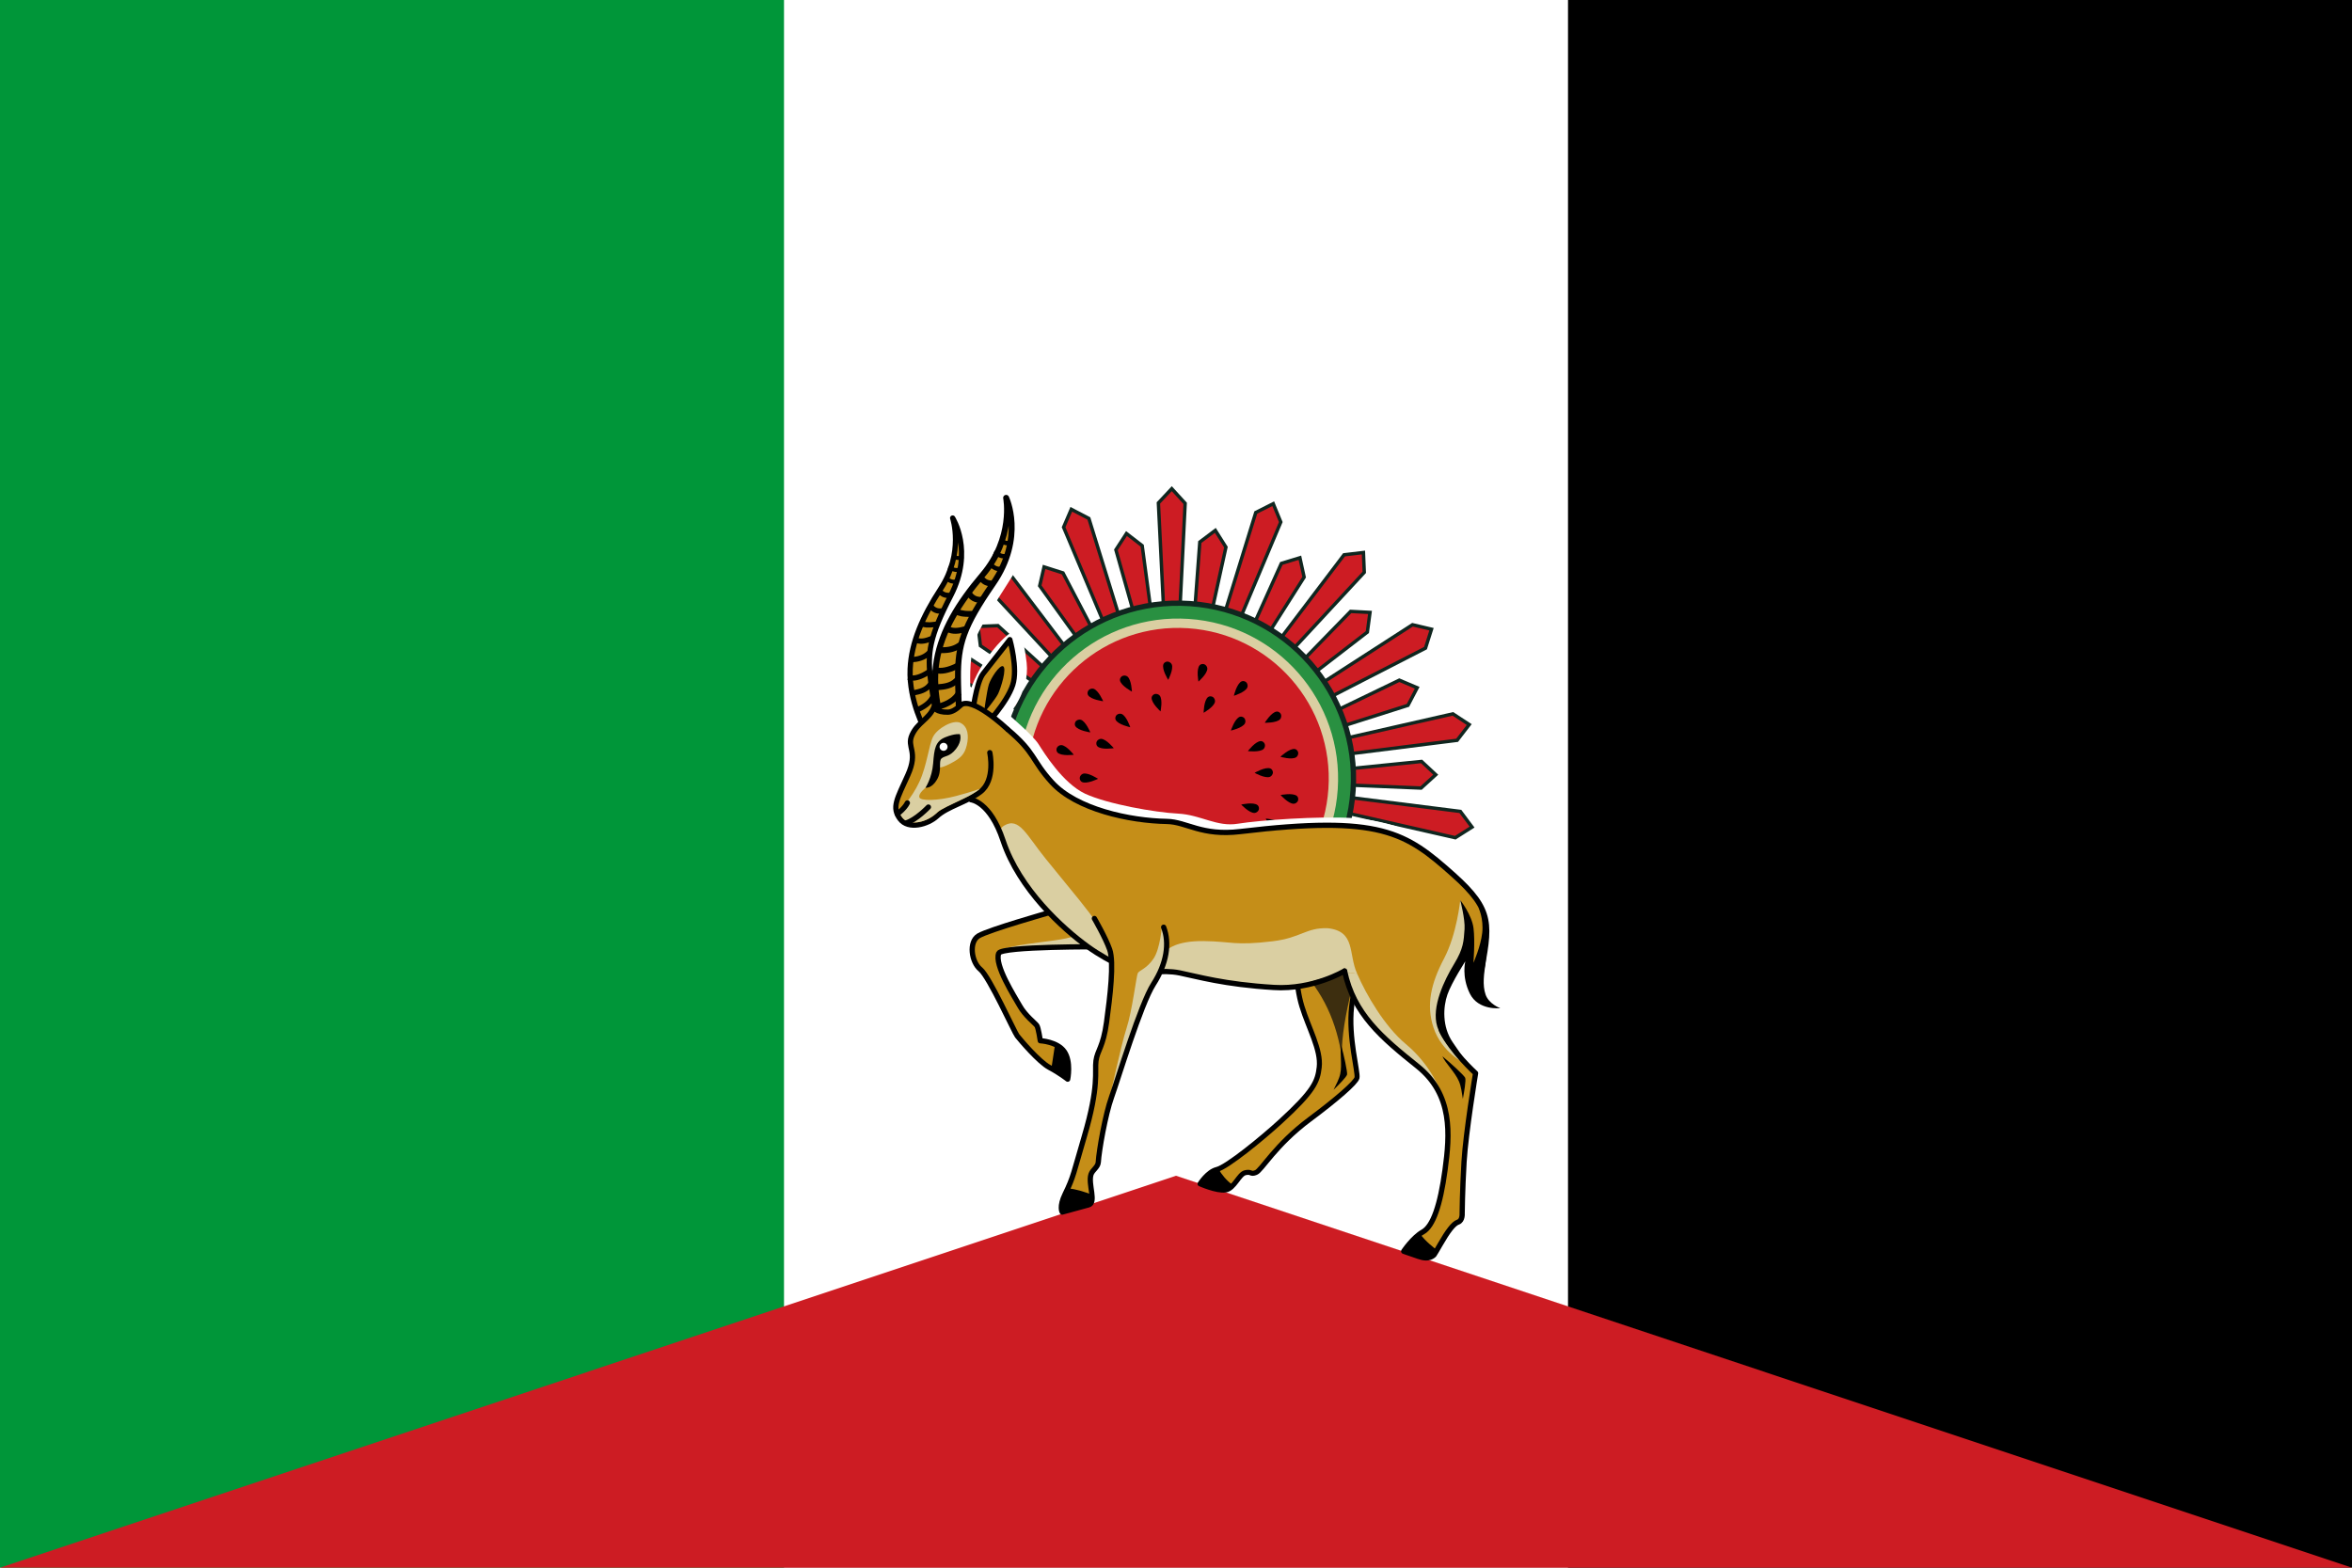
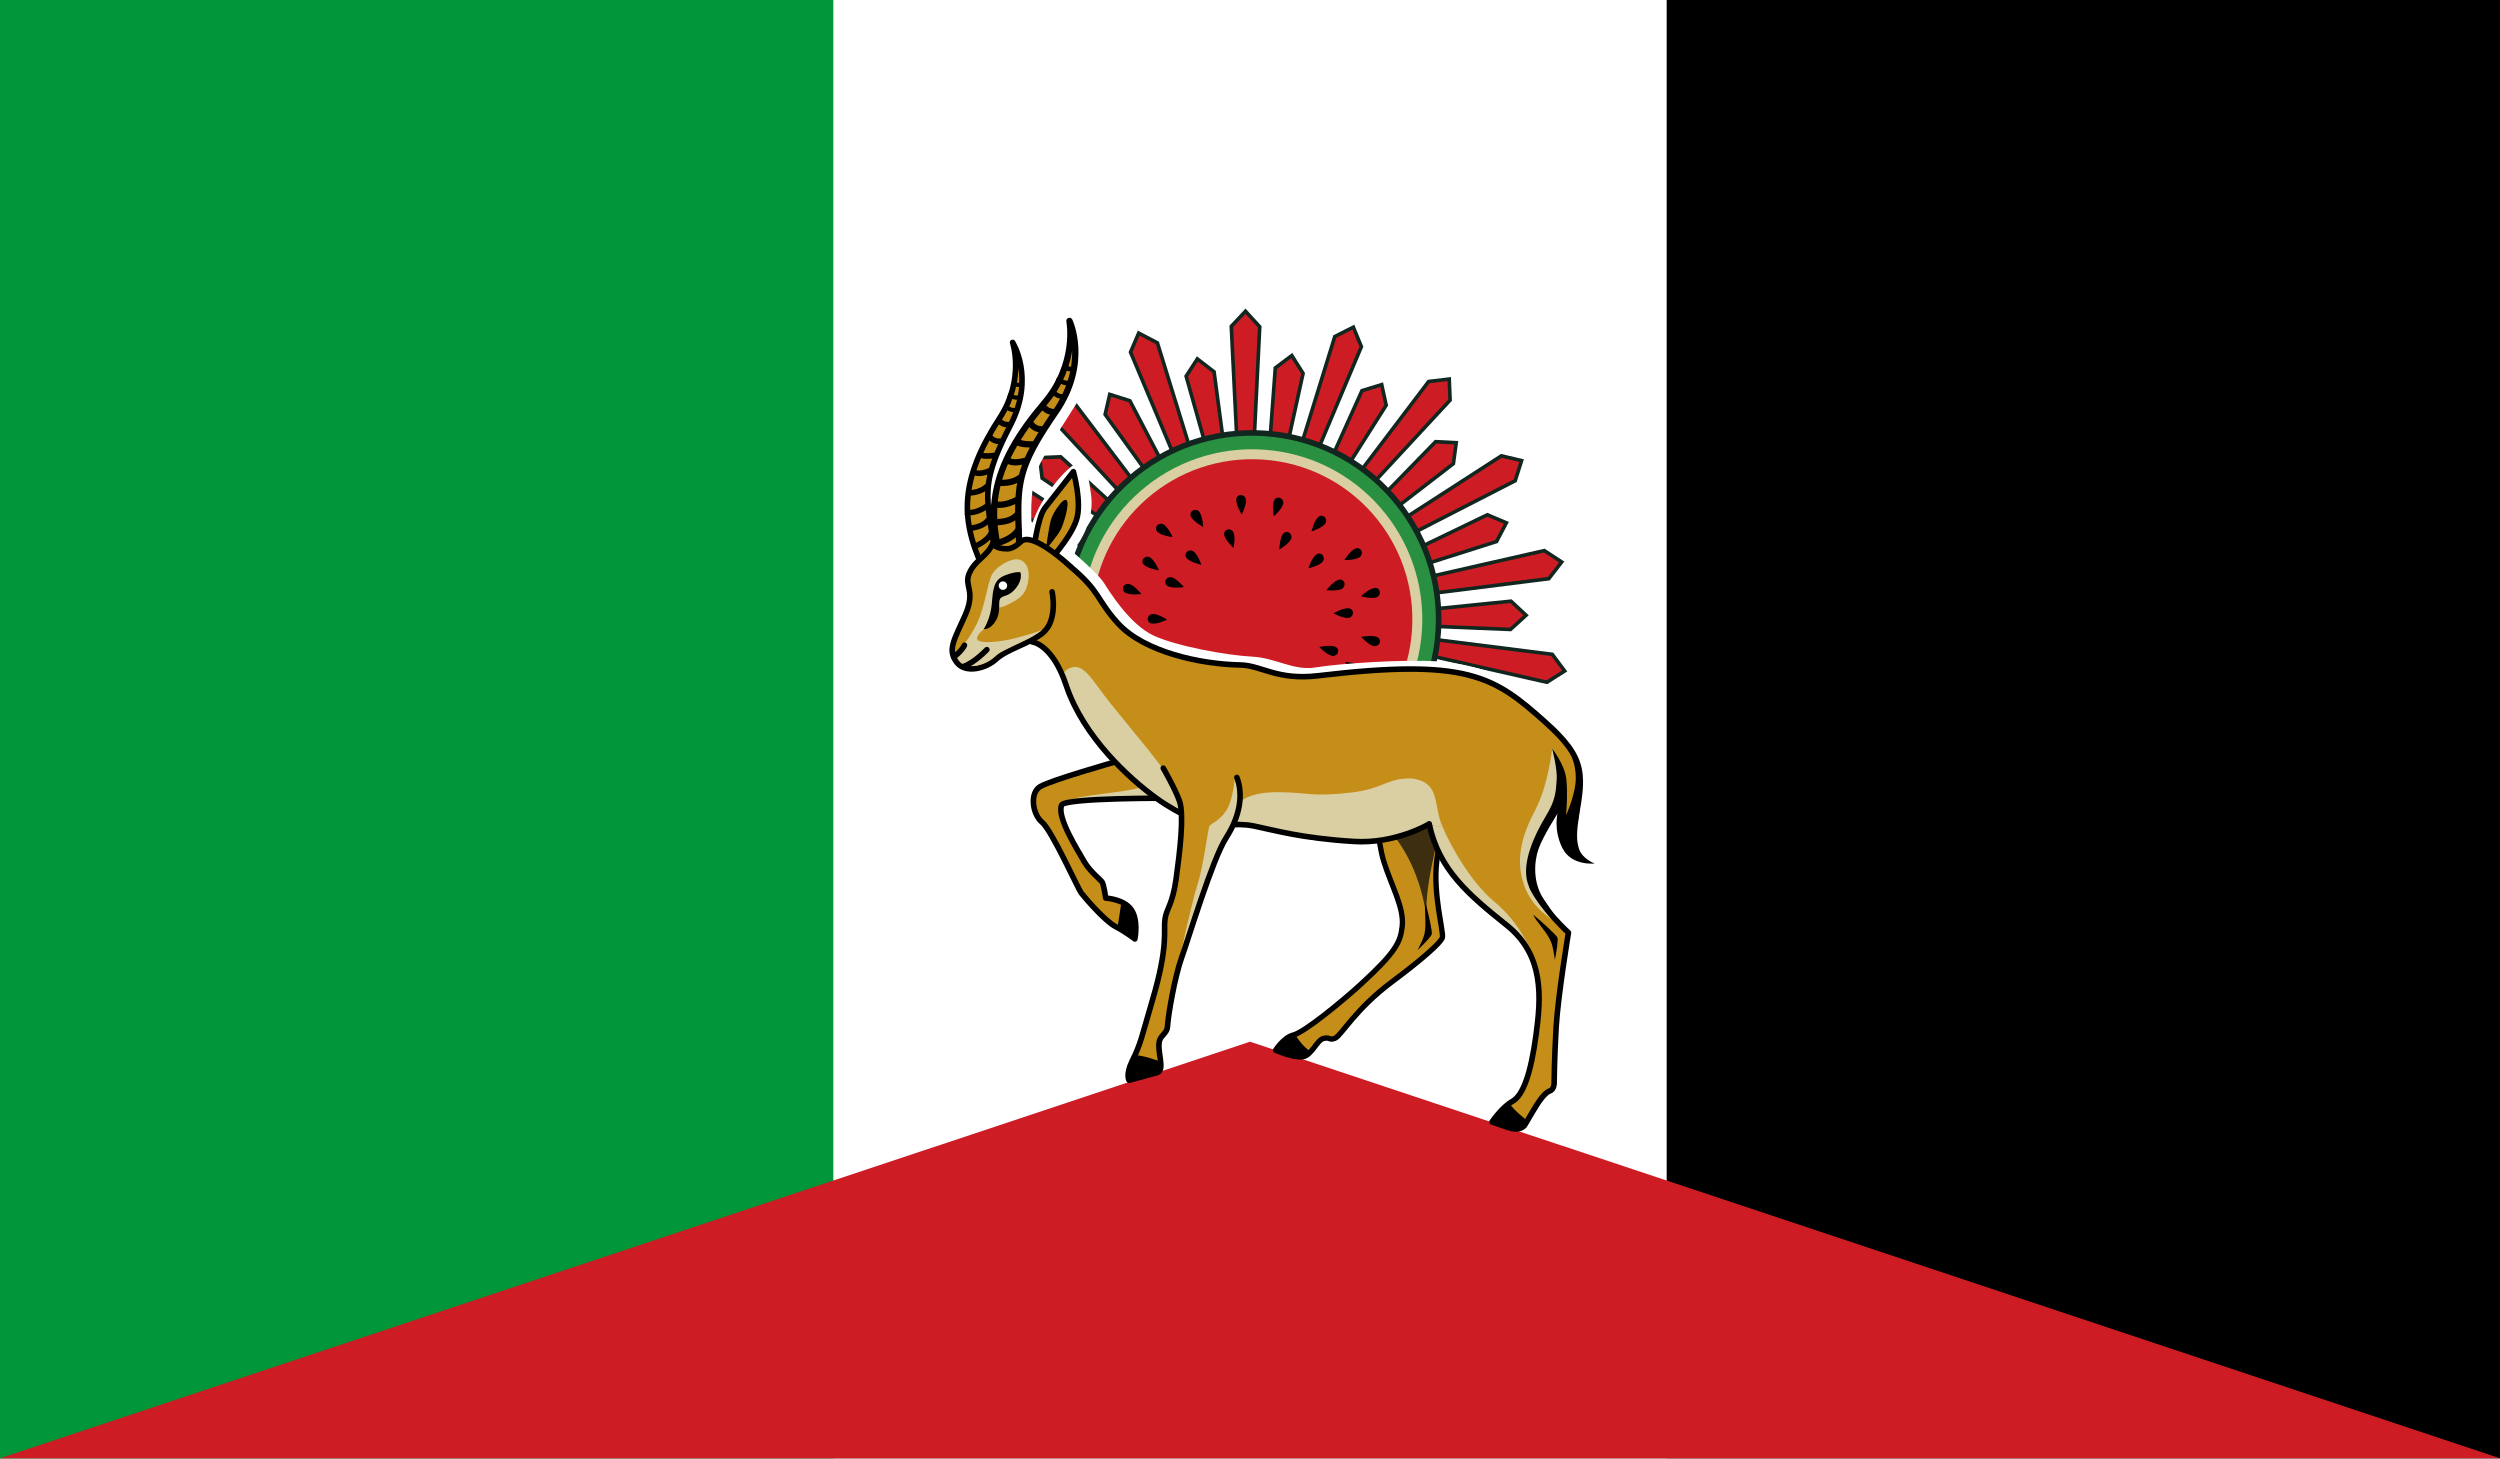
- <svg xmlns="http://www.w3.org/2000/svg" xmlns:xlink="http://www.w3.org/1999/xlink" width="1200" height="800" viewBox="0 0 6 4" version="1.1" id="svg3" xml:space="preserve">
+ <svg xmlns="http://www.w3.org/2000/svg" xmlns:xlink="http://www.w3.org/1999/xlink" width="1200" height="700" viewBox="0 0 6 3.5" version="1.1" id="svg3" xml:space="preserve">
  <defs id="defs3">
    <filter id="mask-powermask-path-effect150_inverse" style="color-interpolation-filters:sRGB" height="100" width="100" x="-50" y="-50">
      <feColorMatrix id="mask-powermask-path-effect150_primitive1" values="1" type="saturate" result="fbSourceGraphic" />
      <feColorMatrix id="mask-powermask-path-effect150_primitive2" values="-1 0 0 0 1 0 -1 0 0 1 0 0 -1 0 1 0 0 0 1 0 " in="fbSourceGraphic" />
    </filter>
    <mask maskUnits="userSpaceOnUse" id="mask150">
      <path style="display:inline;fill:#ffffff;fill-opacity:1;stroke:none;stroke-width:3.728;stroke-linecap:round;stroke-linejoin:round;stroke-dasharray:none;stroke-opacity:1;paint-order:fill markers stroke" d="m 1652.844,700.392 c -2.731,10.609 -18.776,60.442 -18.776,60.442 0,0 -13.582,-39.953 -42.55,-56.962 -39.299,-23.075 -67.264,-27.946 -166.589,-15.535 -29.667,3.707 -39.172,-6.631 -53.217,-6.59 -17.814,0.051 -33.446,-6.261 -31.469,-38.718 1.977,-32.458 -5.736,-47.269 -5.736,-47.269 0,0 14.653,-7.092 21.901,-17.875 7.248,-10.783 12.551,-30.406 10.607,-45.608 C 1365.07,517.072 1397,505 1397,505 l 181,13.5 40,60 c 0,0 41.488,96.079 34.844,121.892 z" id="path150" />
    </mask>
    <filter id="mask-powermask-path-effect150_inverse-3" style="color-interpolation-filters:sRGB" height="100" width="100" x="-50" y="-50">
      <feColorMatrix id="mask-powermask-path-effect150_primitive1-6" values="1" type="saturate" result="fbSourceGraphic" />
      <feColorMatrix id="mask-powermask-path-effect150_primitive2-7" values="-1 0 0 0 1 0 -1 0 0 1 0 0 -1 0 1 0 0 0 1 0 " in="fbSourceGraphic" />
    </filter>
    <mask maskUnits="userSpaceOnUse" id="mask48">
      <path style="display:inline;fill:#ffffff;fill-opacity:1;stroke:none;stroke-width:3.728;stroke-linecap:round;stroke-linejoin:round;stroke-dasharray:none;stroke-opacity:1;paint-order:fill markers stroke" d="m 1712.844,700.392 c -2.731,10.609 -18.776,60.442 -18.776,60.442 0,0 -13.582,-39.953 -42.55,-56.962 -39.299,-23.075 -67.264,-27.946 -166.589,-15.535 -29.667,3.707 -38.819,-3.802 -53.217,-6.59 -17.489,-3.386 -40.129,-4.919 -70.469,6.782 -32.523,12.542 -41.42,15.043 -62.736,20.481 -20.657,5.27 -47.194,3.361 -62.875,11.706 -15.935,8.48 -12.173,-162.737 -14.118,-177.94 C 1219.57,527.572 1251.5,515.5 1251.5,515.5 l 386.5,3 40,60 c 0,0 41.488,96.079 34.844,121.892 z" id="path48" />
    </mask>
    <filter id="mask-powermask-path-effect150_inverse-7" style="color-interpolation-filters:sRGB" height="100" width="100" x="-50" y="-50">
      <feColorMatrix id="mask-powermask-path-effect150_primitive1-5" values="1" type="saturate" result="fbSourceGraphic" />
      <feColorMatrix id="mask-powermask-path-effect150_primitive2-3" values="-1 0 0 0 1 0 -1 0 0 1 0 0 -1 0 1 0 0 0 1 0 " in="fbSourceGraphic" />
    </filter>
    <mask maskUnits="userSpaceOnUse" id="mask150-5">
      <path style="display:inline;fill:#ffffff;fill-opacity:1;stroke:none;stroke-width:3.728;stroke-linecap:round;stroke-linejoin:round;stroke-dasharray:none;stroke-opacity:1;paint-order:fill markers stroke" d="m 1652.844,700.392 c -2.731,10.609 -18.776,60.442 -18.776,60.442 0,0 -13.582,-39.953 -42.55,-56.962 -39.299,-23.075 -67.264,-27.946 -166.589,-15.535 -29.667,3.707 -39.172,-6.631 -53.217,-6.59 -17.814,0.051 -33.446,-6.261 -31.469,-38.718 1.977,-32.458 -5.736,-47.269 -5.736,-47.269 0,0 14.653,-7.092 21.901,-17.875 7.248,-10.783 12.551,-30.406 10.607,-45.608 C 1365.07,517.072 1397,505 1397,505 l 181,13.5 40,60 c 0,0 41.488,96.079 34.844,121.892 z" id="path150-6" />
    </mask>
    <filter id="mask-powermask-path-effect150_inverse-3-2" style="color-interpolation-filters:sRGB" height="100" width="100" x="-50" y="-50">
      <feColorMatrix id="mask-powermask-path-effect150_primitive1-6-9" values="1" type="saturate" result="fbSourceGraphic" />
      <feColorMatrix id="mask-powermask-path-effect150_primitive2-7-1" values="-1 0 0 0 1 0 -1 0 0 1 0 0 -1 0 1 0 0 0 1 0 " in="fbSourceGraphic" />
    </filter>
    <filter id="mask-powermask-path-effect150_inverse-70" style="color-interpolation-filters:sRGB" height="100" width="100" x="-50" y="-50">
      <feColorMatrix id="mask-powermask-path-effect150_primitive1-9" values="1" type="saturate" result="fbSourceGraphic" />
      <feColorMatrix id="mask-powermask-path-effect150_primitive2-36" values="-1 0 0 0 1 0 -1 0 0 1 0 0 -1 0 1 0 0 0 1 0 " in="fbSourceGraphic" />
    </filter>
    <mask maskUnits="userSpaceOnUse" id="mask150-0">
      <path style="display:inline;fill:#ffffff;fill-opacity:1;stroke:none;stroke-width:3.728;stroke-linecap:round;stroke-linejoin:round;stroke-dasharray:none;stroke-opacity:1;paint-order:fill markers stroke" d="m 1652.844,700.392 c -2.731,10.609 -18.776,60.442 -18.776,60.442 0,0 -13.582,-39.953 -42.55,-56.962 -39.299,-23.075 -67.264,-27.946 -166.589,-15.535 -29.667,3.707 -39.172,-6.631 -53.217,-6.59 -17.814,0.051 -33.446,-6.261 -31.469,-38.718 1.977,-32.458 -5.736,-47.269 -5.736,-47.269 0,0 14.653,-7.092 21.901,-17.875 7.248,-10.783 12.551,-30.406 10.607,-45.608 C 1365.07,517.072 1397,505 1397,505 l 181,13.5 40,60 c 0,0 41.488,96.079 34.844,121.892 z" id="path150-62" />
    </mask>
    <filter id="mask-powermask-path-effect150_inverse-71" style="color-interpolation-filters:sRGB" height="100" width="100" x="-50" y="-50">
      <feColorMatrix id="mask-powermask-path-effect150_primitive1-7" values="1" type="saturate" result="fbSourceGraphic" />
      <feColorMatrix id="mask-powermask-path-effect150_primitive2-2" values="-1 0 0 0 1 0 -1 0 0 1 0 0 -1 0 1 0 0 0 1 0 " in="fbSourceGraphic" />
    </filter>
    <mask maskUnits="userSpaceOnUse" id="mask150-7">
      <path style="display:inline;fill:#ffffff;fill-opacity:1;stroke:none;stroke-width:3.728;stroke-linecap:round;stroke-linejoin:round;stroke-dasharray:none;stroke-opacity:1;paint-order:fill markers stroke" d="m 1652.844,700.392 c -2.731,10.609 -18.776,60.442 -18.776,60.442 0,0 -13.582,-39.953 -42.55,-56.962 -39.299,-23.075 -67.264,-27.946 -166.589,-15.535 -29.667,3.707 -39.172,-6.631 -53.217,-6.59 -17.814,0.051 -33.446,-6.261 -31.469,-38.718 1.977,-32.458 -5.736,-47.269 -5.736,-47.269 0,0 14.653,-7.092 21.901,-17.875 7.248,-10.783 12.551,-30.406 10.607,-45.608 C 1365.07,517.072 1397,505 1397,505 l 181,13.5 40,60 c 0,0 41.488,96.079 34.844,121.892 z" id="path150-2" />
    </mask>
    <mask maskUnits="userSpaceOnUse" id="mask518">
      <path style="fill:#ffffff;fill-opacity:1;stroke:none;stroke-width:0.02;stroke-linecap:round;stroke-dasharray:none;stroke-opacity:1" d="m 2.47,0.158 c 0.033,0.103 0.005,0.203 -0.019,0.245 C 2.426,0.445 2.341,0.569 2.317,0.631 2.293,0.694 2.301,0.803 2.301,0.803 2.327,0.709 2.432,0.592 2.459,0.601 c 0.02,0.007 0.029,0.096 0.031,0.109 0.011,0.096 -0.06,0.175 -0.06,0.175 0,0 0.082,0.07 0.1,0.099 0.018,0.028 0.081,0.131 0.157,0.167 0.076,0.035 0.235,0.063 0.313,0.067 0.077,0.004 0.131,0.046 0.202,0.034 C 3.276,1.24 3.473,1.226 3.588,1.233 3.702,1.24 3.865,1.288 3.968,1.404 4.056,1.392 4.191,1.22 4.191,1.22 L 4.164,-0.063 H 2.481 Z" id="path519" />
    </mask>
  </defs>
-   <rect width="6" height="4" id="rect3" x="0" y="0" style="stroke-width:2" />
-   <rect fill="#ffffff" width="4" height="4" id="rect2" x="0" y="0" style="stroke-width:1.155" />
-   <rect fill="#009639" width="2" height="4" id="rect1" x="0" y="0" style="stroke-width:0.667" />
-   <path fill="#ed2e38" d="M 0,4 3,3 6,4 Z" id="path3" style="fill:#cd1c23;fill-opacity:1;stroke-width:1.061" />
-   <g id="g518" transform="matrix(0.7571872,0,0,0.7571872,0.7336326,1.153689)" mask="url(#mask518)">
+   <rect width="6" height="3.5" id="rect3" x="0" y="0" style="stroke-width:1.871" />
+   <rect fill="#ffffff" width="4" height="3.5" id="rect2" x="0" y="0" style="stroke-width:1.08" />
+   <rect fill="#009639" width="2" height="3.5" id="rect1" x="0" y="0" style="stroke-width:0.624" />
+   <path fill="#ed2e38" d="m 0,3.5 3,-1 3,1 z" id="path3" style="fill:#cd1c23;fill-opacity:1;stroke-width:1.061" />
+   <g id="g518" transform="matrix(0.7571872,0,0,0.7571872,0.7336326,0.6536888)" mask="url(#mask518)">
    <g id="g517" transform="matrix(0.7156832,0,0,0.7156832,0.854755,0.3177819)">
      <path style="fill:#cd1c23;fill-opacity:1;stroke:#10261f;stroke-width:0.016;stroke-linecap:round;stroke-dasharray:none;stroke-opacity:1" d="m 2.936,0.425 -0.031,-0.63 0.063,-0.067 0.063,0.069 -0.031,0.628 z m 0.131,-8.0424e-4 0.033,-0.445 0.073,-0.055 0.05,0.079 -0.095,0.433 z" id="path42" />
      <use x="0" y="0" xlink:href="#path42" transform="rotate(20,3.006347,1.117704)" id="use501" />
      <use x="0" y="0" xlink:href="#path42" transform="rotate(40,3.006347,1.117704)" id="use502" />
      <use x="0" y="0" xlink:href="#path42" transform="rotate(60,3.006347,1.117704)" id="use503" />
      <use x="0" y="0" xlink:href="#path42" transform="rotate(80,3.006347,1.117704)" id="use504" />
      <use x="0" y="0" xlink:href="#path42" transform="rotate(100,3.006347,1.117704)" id="use505" />
      <use x="0" y="0" xlink:href="#path42" transform="rotate(120,3.006347,1.117704)" id="use506" />
      <use x="0" y="0" xlink:href="#path42" transform="rotate(140,3.006347,1.117704)" id="use507" />
      <use x="0" y="0" xlink:href="#path42" transform="rotate(160,3.006347,1.117704)" id="use508" />
      <use x="0" y="0" xlink:href="#path42" transform="rotate(180,3.006347,1.117704)" id="use509" />
      <use x="0" y="0" xlink:href="#path42" transform="rotate(-160,3.006347,1.117704)" id="use510" />
      <use x="0" y="0" xlink:href="#path42" transform="rotate(-140,3.006347,1.117704)" id="use511" />
      <use x="0" y="0" xlink:href="#path42" transform="rotate(-120,3.006347,1.117704)" id="use512" />
      <use x="0" y="0" xlink:href="#path42" transform="rotate(-100,3.006347,1.117704)" id="use513" />
      <use x="0" y="0" xlink:href="#path42" transform="rotate(-80,3.006347,1.117704)" id="use514" />
      <use x="0" y="0" xlink:href="#path42" transform="rotate(-60,3.006347,1.117704)" id="use515" />
      <use x="0" y="0" xlink:href="#path42" transform="rotate(-40,3.006347,1.117704)" id="use516" />
      <use x="0" y="0" xlink:href="#path42" transform="rotate(-20,3.006347,1.117704)" id="use517" />
    </g>
    <g id="g138" style="display:inline" mask="none" transform="matrix(0.0031737,2.1363356e-4,-2.1363356e-4,0.0031737,-1.421614,-1.476748)">
      <circle style="display:inline;opacity:1;fill:#10261f;fill-opacity:1;stroke:none;stroke-width:5.13;stroke-linecap:round;stroke-linejoin:round;stroke-dasharray:none;stroke-opacity:1;paint-order:fill markers stroke" id="circle120" r="188.627" cy="714.885" cx="1441.326" />
      <circle style="display:inline;opacity:1;fill:#299041;fill-opacity:1;stroke:none;stroke-width:4.978;stroke-linecap:round;stroke-linejoin:round;stroke-dasharray:none;stroke-opacity:1;paint-order:fill markers stroke" id="circle119" r="183.035" cy="714.885" cx="1441.326" />
      <circle style="display:inline;opacity:1;fill:#dacfa2;fill-opacity:1;stroke:none;stroke-width:4.611;stroke-linecap:round;stroke-linejoin:round;stroke-dasharray:none;stroke-opacity:1;paint-order:fill markers stroke" id="circle121" r="169.535" cy="714.885" cx="1441.326" />
      <circle style="display:inline;opacity:1;fill:#cd1c23;fill-opacity:1;stroke:none;stroke-width:4.342;stroke-linecap:round;stroke-linejoin:round;stroke-dasharray:none;stroke-opacity:1;paint-order:fill markers stroke" id="path119" r="159.635" cy="714.885" cx="1441.326" />
      <g id="g34" transform="translate(1.007804,5.982899)">
        <path style="opacity:1;fill:#000000;fill-opacity:1;stroke:none;stroke-width:4;stroke-linecap:round;stroke-linejoin:round;stroke-dasharray:none;stroke-opacity:1;paint-order:fill markers stroke" d="m 1385.399,620.221 c 0,0 -12.113,-5.394 -13.458,-11.038 -0.393,-1.649 0.631,-3.733 2.055,-4.651 1.554,-1.001 4.032,-1.006 5.546,0.055 4.558,3.193 5.856,15.634 5.856,15.634 z" id="path121" />
        <use x="0" y="0" xlink:href="#path121" id="use122" transform="rotate(-16.23203,1518.249,636.3862)" />
        <use x="0" y="0" xlink:href="#path121" id="use130" transform="rotate(29.88445,1432.197,683.0057)" />
        <use x="0" y="0" xlink:href="#path121" id="use131" transform="rotate(13.88501,1323.582,759.6956)" />
        <use x="0" y="0" xlink:href="#path121" id="use132" transform="rotate(51.02792,1436.211,685.4913)" />
        <use x="0" y="0" xlink:href="#path121" id="use133" transform="rotate(75.20522,1441.238,688.932)" />
        <use x="0" y="0" xlink:href="#path121" id="use134" transform="rotate(62.64659,1409.813,692.385)" />
        <use x="0" y="0" xlink:href="#path121" id="use135" transform="rotate(93.72263,1445.68,698.7805)" />
        <use x="0" y="0" xlink:href="#path121" id="use136" transform="rotate(79.75717,1418.631,701.5407)" />
        <use x="0" y="0" xlink:href="#path121" id="use137" transform="rotate(108.5755,1445.197,707.4502)" />
        <use x="0" y="0" xlink:href="#path121" id="use138" transform="rotate(99.22754,1425.547,701.4688)" />
        <use x="0" y="0" xlink:href="#path121" id="use42" transform="rotate(-20.99029,1403.574,706.4419)" />
        <use x="0" y="0" xlink:href="#path121" id="use43" transform="rotate(-20.15305,1494.549,758.707)" />
        <use x="0" y="0" xlink:href="#path121" id="use44" transform="rotate(-35.484,1467.743,744.6675)" />
        <use x="0" y="0" xlink:href="#path121" id="use45" transform="rotate(-36.89379,1469.421,673.5023)" />
        <use x="0" y="0" xlink:href="#path121" id="use35" transform="rotate(-54.2495,1462.954,696.4337)" />
      </g>
      <use x="0" y="0" xlink:href="#g34" id="use34" transform="rotate(175.7397,1439.643,715.163)" />
    </g>
  </g>
-   <g id="g49" style="display:inline" transform="matrix(0.00332636,4.0811697e-4,-4.0811697e-4,0.00332636,-1.279984,-0.7923055)">
+   <g id="g49" style="display:inline" transform="matrix(0.00332636,4.0811697e-4,-4.0811697e-4,0.00332636,-1.279984,-1.292306)">
    <g id="g41" transform="translate(-15.14336,-7.064882)">
      <path style="opacity:1;fill:#c58e18;fill-opacity:1;stroke:none;stroke-width:4;stroke-linecap:round;stroke-linejoin:round;stroke-dasharray:none;stroke-opacity:1;paint-order:fill markers stroke" d="m 1300,787.75 c 0,0 -43.5,18.375 -50.75,23.875 -7.25,5.5 -3.125,20.5 4.375,25.25 7.5,4.75 31.463,44.314 33.963,46.814 2.5,2.5 18.778,17.646 27.278,20.896 8.5,3.25 14.884,7.164 14.884,7.164 0,0 1.125,-13.5 -5.125,-20.5 -6.25,-7 -19.125,-6 -19.125,-6 0,0 -2.625,-9.625 -4,-11.125 -1.664,-1.815 -9.625,-6.375 -14.625,-13.125 -5,-6.75 -23.375,-28.875 -20.875,-38 1.555,-5.675 77.75,-14.5 77.75,-14.5" id="path39" />
      <path style="opacity:1;fill:#000000;fill-opacity:1;stroke:none;stroke-width:4;stroke-linecap:round;stroke-linejoin:round;stroke-dasharray:none;stroke-opacity:1;paint-order:fill markers stroke" d="m 1316.986,886.977 -0.53,17.854 14.054,6.983 -3.359,-17.324 z" id="path41" />
      <path style="fill:#dacfa2;fill-opacity:1;stroke:none;stroke-width:4;stroke-linecap:round;stroke-linejoin:round;stroke-dasharray:none;stroke-opacity:1;paint-order:fill markers stroke" d="m 1267.75,819.997 c 19.2,-9.653 65.161,-13.973 56.49,-23.372 l 16.637,11.214 z" id="path42-1" />
      <path style="opacity:1;fill:none;fill-opacity:1;stroke:#000000;stroke-width:4;stroke-linecap:round;stroke-linejoin:round;stroke-dasharray:none;stroke-opacity:1;paint-order:fill markers stroke" d="m 1300,787.75 c 0,0 -43.5,18.375 -50.75,23.875 -7.25,5.5 -3.125,20.5 4.375,25.25 7.5,4.75 31.463,44.314 33.963,46.814 2.5,2.5 18.778,17.646 27.278,20.896 8.5,3.25 14.884,7.164 14.884,7.164 0,0 1.125,-13.5 -5.125,-20.5 -6.25,-7 -19.125,-6 -19.125,-6 0,0 -2.625,-9.625 -4,-11.125 -1.664,-1.815 -9.625,-6.375 -14.625,-13.125 -5,-6.75 -23.375,-28.875 -20.875,-38 1.555,-5.675 77.75,-14.5 77.75,-14.5" id="path40" />
    </g>
    <g id="g47" transform="matrix(0.936717,0.1992363,-0.1992363,0.936717,247.2926,-254.4997)">
      <path style="opacity:1;fill:#c58e18;fill-opacity:1;stroke:none;stroke-width:0.5;stroke-linecap:round;stroke-linejoin:round;stroke-dasharray:none;stroke-opacity:1;paint-order:fill markers stroke" d="m 1481.5,800.75 c 0,0 6.875,21.25 17.625,36 10.75,14.75 25.718,27.607 28.75,41.25 2.5,11.25 2.125,19.25 -15.125,51 -9.273,17.068 -28.22,47.763 -35.354,52.366 -6.351,4.098 -8.896,15.134 -8.896,15.134 0,0 14.5,1.25 20.75,-2 6.25,-3.25 5.884,-15.351 10.384,-18.101 4.5,-2.75 4.241,0.351 7.991,-2.899 3.75,-3.25 7.25,-25.5 26.625,-53.875 14.819,-21.703 25.254,-39.64 24.75,-43.5 -0.606,-4.641 -17.125,-28.25 -22.375,-51.75 -5.25,-23.5 -4.875,-50 -4.875,-50 z" id="path44" />
      <path style="opacity:1;fill:#000000;fill-opacity:1;stroke:none;stroke-width:4;stroke-linecap:round;stroke-linejoin:round;stroke-dasharray:none;stroke-opacity:1;paint-order:fill markers stroke" d="m 1478.25,980.438 -10.562,16.125 22.188,-1.625 3.5,-6.062 c -5.927,-1.633 -10.687,-4.82 -15.125,-8.438 z" id="path46" />
      <path style="opacity:1;fill:#3d2e0f;fill-opacity:1;stroke:none;stroke-width:3.38;stroke-linecap:round;stroke-linejoin:round;stroke-dasharray:none;stroke-opacity:1;paint-order:fill markers stroke" d="m 1485.013,807.071 c 26.994,13.822 44.085,32.152 58.222,59.086 -9.9,-20.213 -13.479,-75.112 -11.338,-80.822 z" id="path47" />
      <path style="fill:#000000;fill-opacity:1;stroke:none;stroke-width:4;stroke-linecap:round;stroke-linejoin:round;stroke-dasharray:none;stroke-opacity:1;paint-order:fill markers stroke" d="m 1545.402,877.569 c -0.897,-7.558 -6.13,-16.31 -6.764,-21.807 4.563,6.537 11.907,18.739 12.066,20.545 0.183,2.068 -3.783,10.194 -6.184,14.893 0.495,-4.521 1.418,-9.11 0.882,-13.631 z" id="use46" />
      <path style="display:inline;opacity:1;fill:none;fill-opacity:1;stroke:#000000;stroke-width:4;stroke-linecap:round;stroke-linejoin:round;stroke-dasharray:none;stroke-opacity:1;paint-order:fill markers stroke" d="m 1481.5,800.75 c 0,0 6.875,21.25 17.625,36 10.75,14.75 25.718,27.607 28.75,41.25 2.5,11.25 2.125,19.25 -15.125,51 -9.273,17.068 -28.22,47.763 -35.354,52.366 -6.351,4.098 -8.896,15.134 -8.896,15.134 0,0 14.5,1.25 20.75,-2 6.25,-3.25 5.884,-15.351 10.384,-18.101 4.5,-2.75 4.241,0.351 7.991,-2.899 3.75,-3.25 7.25,-25.5 26.625,-53.875 14.819,-21.703 25.254,-39.64 24.75,-43.5 -0.606,-4.641 -17.125,-28.25 -22.375,-51.75 -5.25,-23.5 -4.875,-50 -4.875,-50 z" id="path45" />
    </g>
    <g id="g43">
      <path style="opacity:1;fill:#c58e18;fill-opacity:1;stroke:none;stroke-width:4;stroke-linecap:round;stroke-linejoin:round;stroke-dasharray:none;stroke-opacity:1;paint-order:fill markers stroke" d="m 1227.88,642.881 -11.586,56.22 16.718,14.945 38.268,38.948 47.827,39.319 32.527,7.778 c 46.868,2.807 161.224,-9.973 161.224,-9.973 l 14.838,23.37 c 0,0 33.248,-1.369 63.648,-9.154 l 7.778,-30.759 15.203,15.645 2.363,-34.095 -4.438,-17.438 -11.562,-13.312 -20.125,-14.5 -23.337,-12.491 -29.839,-10.005 -31.113,-0.53 -65.434,14.028 -32.147,2.734 -22.981,-4.243 -15.726,3.046 -14.849,0.884 c -8.915,-1.729 -16.964,-3.285 -26,-3.354 l -24.283,-6.039 -16.823,-10.028 -20.89,-22.015 -18.618,-15.304 z" id="path26" />
      <path style="opacity:1;fill:#dacfa2;fill-opacity:1;stroke:none;stroke-width:4;stroke-linecap:round;stroke-linejoin:round;stroke-dasharray:none;stroke-opacity:1;paint-order:fill markers stroke" d="m 1249.714,739.52 c -8.04,-8.923 -12.342,-16.025 -6.707,-20.481 10.591,-8.377 17.99,5.189 34.562,21.135 27.035,26.014 36.766,34.815 44.544,44.008 7.778,9.192 15.026,17.324 15.026,17.324 l 2.945,11.476 -22.347,-10.201 -17.325,-11.178 -10.906,-7.602 -30.177,-29.455 z" id="path27" />
      <path style="opacity:1;fill:none;fill-opacity:1;stroke:#000000;stroke-width:4;stroke-linecap:round;stroke-linejoin:round;stroke-dasharray:none;stroke-opacity:1;paint-order:fill markers stroke" d="m 1215.646,702.49 c 0,0 14.557,-0.479 27.981,27.815 16.852,35.517 53.68,61.239 73.747,72.32 C 1336.639,813.263 1356,817.5 1356,817.5" id="path20" />
      <path id="path31" style="opacity:1;fill:#dacfa2;fill-opacity:1;stroke:none;stroke-width:4;stroke-linecap:round;stroke-linejoin:round;stroke-dasharray:none;stroke-opacity:1;paint-order:fill markers stroke" d="m 1496.945,766.504 c -16.617,1.591 -18.916,9.722 -40.482,15.025 -28.201,6.935 -30.582,3.889 -51.795,6.188 -21.213,2.298 -26.694,9.9 -26.694,9.9 l -2.121,16.086 91.039,4.066 46.965,-19.582 h 9.715 c -8.724,-14.14 -4.764,-32.056 -26.627,-31.684 z" />
      <path style="opacity:1;fill:none;fill-opacity:1;stroke:#000000;stroke-width:4;stroke-linecap:round;stroke-linejoin:round;stroke-dasharray:none;stroke-opacity:1;paint-order:fill markers stroke" d="m 1361.595,818.148 c 0,0 13.974,-5.203 27.763,-4.143 13.789,1.061 34.484,4.624 72.597,2.264 29.934,-1.854 51.757,-18.954 51.757,-18.954" id="path38" />
      <path style="opacity:1;fill:none;fill-opacity:1;stroke:#000000;stroke-width:4;stroke-linecap:round;stroke-linejoin:round;stroke-dasharray:none;stroke-opacity:1;paint-order:fill markers stroke" d="m 1236.838,645.957 c 23.319,15.178 20.873,20.93 38.315,35.907 21.058,18.082 62.294,21.829 90.512,18.864 14.987,-1.574 27.411,7.946 56.336,0.855 104.31,-25.571 124.943,-14.95 165.1,12.948 33.587,23.335 32.5,34.096 29.698,74.777" id="path21" />
    </g>
    <g id="g48" transform="rotate(-34.46187,1352.495,769.4713)" style="display:inline">
      <g id="g12" transform="translate(1.5)">
        <path style="opacity:1;fill:#c58e18;fill-opacity:1;stroke:#000000;stroke-width:4;stroke-linecap:square;stroke-linejoin:round;stroke-dasharray:none;stroke-opacity:1;paint-order:fill markers stroke" d="m 1269.527,573.93 c 0,0 -0.876,-25.553 11.36,-46.783 10.173,-17.651 26.833,-31.038 48.854,-43.495 28.582,-16.169 32.871,-43.576 32.871,-43.576 0,0 2.783,29.6 -28.344,51.62 -28.866,20.421 -36.394,30.412 -43.981,51.49 -0.558,1.55 -1.116,3.16 -1.683,4.839 -8.278,24.504 -7.795,24.835 -7.795,24.835 z" id="path1" />
        <path style="opacity:1;fill:#c58e18;fill-opacity:1;stroke:#000000;stroke-width:3;stroke-linecap:square;stroke-linejoin:round;stroke-dasharray:none;stroke-opacity:1;paint-order:fill markers stroke" d="m 1349.912,467.005 c 1.155,1.139 2.198,2.523 4.566,2.459" id="path2" />
        <path style="opacity:1;fill:#c58e18;fill-opacity:1;stroke:#000000;stroke-width:3;stroke-linecap:square;stroke-linejoin:round;stroke-dasharray:none;stroke-opacity:1;paint-order:fill markers stroke" d="m 1343.122,473.151 c 1.786,1.532 3.038,3.73 5.971,3.98" id="path3-5" />
        <path style="opacity:1;fill:#c58e18;fill-opacity:1;stroke:#000000;stroke-width:3;stroke-linecap:square;stroke-linejoin:round;stroke-dasharray:none;stroke-opacity:1;paint-order:fill markers stroke" d="m 1337.444,479.532 c 1.105,1.856 2.272,3.642 4.449,4.273" id="path4" />
        <path style="opacity:1;fill:#c58e18;fill-opacity:1;stroke:#000000;stroke-width:4;stroke-linecap:square;stroke-linejoin:round;stroke-dasharray:none;stroke-opacity:1;paint-order:fill markers stroke" d="m 1328.02,485.737 c 1.242,1.729 1.036,3.23 4.976,5.385" id="path5" />
        <path style="opacity:1;fill:#c58e18;fill-opacity:1;stroke:#000000;stroke-width:4;stroke-linecap:square;stroke-linejoin:round;stroke-dasharray:none;stroke-opacity:1;paint-order:fill markers stroke" d="m 1316.956,492.644 c 0.649,2.735 2.206,4.989 5.502,6.322" id="path6" />
        <path style="opacity:1;fill:#c58e18;fill-opacity:1;stroke:#000000;stroke-width:4;stroke-linecap:square;stroke-linejoin:round;stroke-dasharray:none;stroke-opacity:1;paint-order:fill markers stroke" d="m 1304.829,501.046 c 3.154,2.646 6.19,3.985 9.189,4.926 -6.976,-2.424 -7.373,-3.533 -9.189,-4.926 z" id="path7" />
        <path style="opacity:1;fill:#c58e18;fill-opacity:1;stroke:#000000;stroke-width:4;stroke-linecap:square;stroke-linejoin:round;stroke-dasharray:none;stroke-opacity:1;paint-order:fill markers stroke" d="m 1295.433,510.234 c 1.565,1.474 3.797,3.143 9.396,3.725" id="path8" />
        <path style="opacity:1;fill:#c58e18;fill-opacity:1;stroke:#000000;stroke-width:4;stroke-linecap:square;stroke-linejoin:round;stroke-dasharray:none;stroke-opacity:1;paint-order:fill markers stroke" d="m 1285.21,521.369 c 4.02,1.861 8.566,2.886 12.914,1.863" id="path9" />
        <path style="opacity:1;fill:#c58e18;fill-opacity:1;stroke:#000000;stroke-width:4;stroke-linecap:square;stroke-linejoin:round;stroke-dasharray:none;stroke-opacity:1;paint-order:fill markers stroke" d="m 1278.088,533.268 c 2.729,2.222 8.008,2.972 13.229,2.459" id="path10" />
        <path style="opacity:1;fill:#c58e18;fill-opacity:1;stroke:#000000;stroke-width:4;stroke-linecap:square;stroke-linejoin:round;stroke-dasharray:none;stroke-opacity:1;paint-order:fill markers stroke" d="m 1275.454,544.624 c 3.752,1.069 8.411,2.316 12.937,0.293" id="path11" />
        <path style="opacity:1;fill:#c58e18;fill-opacity:1;stroke:#000000;stroke-width:4;stroke-linecap:square;stroke-linejoin:round;stroke-dasharray:none;stroke-opacity:1;paint-order:fill markers stroke" d="m 1272.351,557.268 c 4.174,0.191 9.563,-0.23 13.434,-2.919" id="path12" />
      </g>
      <g id="use12" transform="matrix(1.122106,0.1385998,-0.1400507,1.11048,-60.04206,-232.355)">
        <path style="opacity:1;fill:#c58e18;fill-opacity:1;stroke:#000000;stroke-width:4;stroke-linecap:square;stroke-linejoin:round;stroke-dasharray:none;stroke-opacity:1;paint-order:fill markers stroke" d="m 1269.527,573.93 c 0,0 -0.876,-25.553 11.36,-46.783 10.173,-17.651 26.833,-31.038 48.854,-43.495 28.582,-16.169 32.871,-43.576 32.871,-43.576 0,0 2.783,29.6 -28.344,51.62 -28.866,20.421 -36.394,30.412 -43.981,51.49 -0.558,1.55 -1.116,3.16 -1.683,4.839 -8.278,24.504 -7.795,24.835 -7.795,24.835 z" id="path49" />
        <path style="opacity:1;fill:#c58e18;fill-opacity:1;stroke:#000000;stroke-width:3;stroke-linecap:square;stroke-linejoin:round;stroke-dasharray:none;stroke-opacity:1;paint-order:fill markers stroke" d="m 1349.912,467.005 c 1.155,1.139 2.198,2.523 4.566,2.459" id="path50" />
        <path style="opacity:1;fill:#c58e18;fill-opacity:1;stroke:#000000;stroke-width:3;stroke-linecap:square;stroke-linejoin:round;stroke-dasharray:none;stroke-opacity:1;paint-order:fill markers stroke" d="m 1343.122,473.151 c 1.786,1.532 3.038,3.73 5.971,3.98" id="path51" />
        <path style="opacity:1;fill:#c58e18;fill-opacity:1;stroke:#000000;stroke-width:3;stroke-linecap:square;stroke-linejoin:round;stroke-dasharray:none;stroke-opacity:1;paint-order:fill markers stroke" d="m 1337.444,479.532 c 1.105,1.856 2.272,3.642 4.449,4.273" id="path52" />
        <path style="opacity:1;fill:#c58e18;fill-opacity:1;stroke:#000000;stroke-width:4;stroke-linecap:square;stroke-linejoin:round;stroke-dasharray:none;stroke-opacity:1;paint-order:fill markers stroke" d="m 1328.02,485.737 c 1.242,1.729 1.036,3.23 4.976,5.385" id="path53" />
        <path style="opacity:1;fill:#c58e18;fill-opacity:1;stroke:#000000;stroke-width:4;stroke-linecap:square;stroke-linejoin:round;stroke-dasharray:none;stroke-opacity:1;paint-order:fill markers stroke" d="m 1316.956,492.644 c 0.649,2.735 2.206,4.989 5.502,6.322" id="path54" />
        <path style="opacity:1;fill:#c58e18;fill-opacity:1;stroke:#000000;stroke-width:4;stroke-linecap:square;stroke-linejoin:round;stroke-dasharray:none;stroke-opacity:1;paint-order:fill markers stroke" d="m 1304.829,501.046 c 3.154,2.646 6.19,3.985 9.189,4.926 -6.976,-2.424 -7.373,-3.533 -9.189,-4.926 z" id="path55" />
        <path style="opacity:1;fill:#c58e18;fill-opacity:1;stroke:#000000;stroke-width:4;stroke-linecap:square;stroke-linejoin:round;stroke-dasharray:none;stroke-opacity:1;paint-order:fill markers stroke" d="m 1295.433,510.234 c 1.565,1.474 3.797,3.143 9.396,3.725" id="path56" />
        <path style="opacity:1;fill:#c58e18;fill-opacity:1;stroke:#000000;stroke-width:4;stroke-linecap:square;stroke-linejoin:round;stroke-dasharray:none;stroke-opacity:1;paint-order:fill markers stroke" d="m 1285.21,521.369 c 4.02,1.861 8.566,2.886 12.914,1.863" id="path57" />
        <path style="opacity:1;fill:#c58e18;fill-opacity:1;stroke:#000000;stroke-width:4;stroke-linecap:square;stroke-linejoin:round;stroke-dasharray:none;stroke-opacity:1;paint-order:fill markers stroke" d="m 1278.088,533.268 c 2.729,2.222 8.008,2.972 13.229,2.459" id="path58" />
        <path style="opacity:1;fill:#c58e18;fill-opacity:1;stroke:#000000;stroke-width:4;stroke-linecap:square;stroke-linejoin:round;stroke-dasharray:none;stroke-opacity:1;paint-order:fill markers stroke" d="m 1275.454,544.624 c 3.752,1.069 8.411,2.316 12.937,0.293" id="path59" />
        <path style="opacity:1;fill:#c58e18;fill-opacity:1;stroke:#000000;stroke-width:4;stroke-linecap:square;stroke-linejoin:round;stroke-dasharray:none;stroke-opacity:1;paint-order:fill markers stroke" d="m 1272.351,557.268 c 4.174,0.191 9.563,-0.23 13.434,-2.919" id="path60" />
      </g>
      <g id="g14">
        <path style="opacity:1;fill:#c58e18;fill-opacity:1;stroke:#000000;stroke-width:4;stroke-linecap:round;stroke-linejoin:round;stroke-dasharray:none;stroke-opacity:1;paint-order:fill markers stroke" d="m 1308.247,579.926 c 0,0 13.864,-20.441 21.776,-24 9.459,-4.256 30.016,-13.643 30.016,-13.643 0,0 -4.552,22.353 -13.918,31.602 -10.434,10.304 -33.717,18.146 -33.717,18.146" id="path13" />
        <path style="opacity:1;fill:#000000;fill-opacity:1;stroke:none;stroke-width:4;stroke-linecap:round;stroke-linejoin:round;stroke-dasharray:none;stroke-opacity:1;paint-order:fill markers stroke" d="m 1316.722,582.79 c 0,0 12.41,-5.151 16.273,-7.961 3.863,-2.81 15.567,-14.625 12.988,-17.068 -1.968,-1.865 -12.176,3.746 -15.805,7.376 -3.629,3.629 -13.456,17.653 -13.456,17.653 z" id="path14" />
      </g>
      <path style="opacity:1;fill:#c58e18;fill-opacity:1;stroke:#000000;stroke-width:4;stroke-linecap:round;stroke-linejoin:round;stroke-dasharray:none;stroke-opacity:1;paint-order:fill markers stroke" d="m 1326.85,601.669 c 0,0 -12.41,-35.525 -23.27,-32.288 -4.311,1.285 -8.19,1.468 -10.829,0.175 -8.018,-3.928 -7.79,-8.286 -7.79,-8.286 -7.33,6.418 -16.132,4.444 -24.504,11.093 -8.199,6.512 -1.131,13.16 -16.859,25.578 -15.729,12.417 -22.475,16.094 -20.656,26.976 1.727,10.328 16.814,13.467 25.756,11.036 10.531,-2.863 25.174,1.011 37.918,-1.171 14.622,-2.504 20.199,-23.179 20.199,-23.179" id="path15" />
      <g id="g18">
        <path style="opacity:1;fill:#dacfa2;fill-opacity:1;stroke:none;stroke-width:4;stroke-linecap:round;stroke-linejoin:round;stroke-dasharray:none;stroke-opacity:1;paint-order:fill markers stroke" d="m 1224.752,619.469 c 0,0 13.297,-4.367 24.302,-12.913 11.005,-8.546 19.317,-21.541 25.054,-25.639 5.737,-4.098 19.785,-4.8 23.415,0.351 3.629,5.151 1.171,11.707 -3.629,17.21 -4.8,5.502 -8.663,6.673 -17.561,6.673 -8.898,0 -9.366,-1.756 -9.366,-1.756 0,0 -5.221,6.477 -10.841,7.999 -5.62,1.522 -11.871,2.537 -12.574,5.581 -0.702,3.044 11.298,8.956 25.171,12.059 13.873,3.102 18.825,3.498 18.825,3.498 0,0 -3.728,1.286 -14.159,0.955 -10.431,-0.331 -19.947,-0.87 -22.545,-0.045 -9.339,2.965 -20.291,0.79 -24.648,-5.449 -2.171,-3.109 -1.444,-8.524 -1.444,-8.524 z" id="path18" />
        <path style="opacity:1;fill:#c58e18;fill-opacity:1;stroke:#000000;stroke-width:4;stroke-linecap:round;stroke-linejoin:round;stroke-dasharray:none;stroke-opacity:1;paint-order:fill markers stroke" d="m 1222.829,620.605 c 0,0 6.907,-1.171 10.654,-3.98" id="path16" />
        <path style="opacity:1;fill:#c58e18;fill-opacity:1;stroke:#000000;stroke-width:4;stroke-linecap:round;stroke-linejoin:round;stroke-dasharray:none;stroke-opacity:1;paint-order:fill markers stroke" d="m 1246.244,626.81 c 0,0 -12.644,4.332 -20.488,2.927" id="path17" />
        <path style="opacity:1;fill:#000000;fill-opacity:1;stroke:none;stroke-width:4;stroke-linecap:round;stroke-linejoin:round;stroke-dasharray:none;stroke-opacity:1;paint-order:fill markers stroke" d="m 1251.049,612.708 c 0,0 7.867,-4.331 13.7,-13.7 5.834,-9.369 9.192,-14.231 17.413,-13.435 8.22,0.795 10.96,3.094 10.96,3.094 0,0 -0.442,5.127 -7.69,8.485 -7.248,3.359 -9.988,0.619 -13.258,1.414 -3.27,0.795 -3.624,8.397 -10.518,12.728 -6.894,4.331 -10.607,1.414 -10.607,1.414 z" id="path19" />
        <path id="path43" style="opacity:1;fill:#ffffff;stroke-width:0.666;stroke-linecap:round;stroke-linejoin:round;paint-order:fill markers stroke" d="m 1280.664,591.429 a 3.033,3.033 0 0 1 -3.033,3.033 3.033,3.033 0 0 1 -3.033,-3.033 3.033,3.033 0 0 1 3.033,-3.033 3.033,3.033 0 0 1 3.033,3.033 z" />
      </g>
    </g>
    <g id="g29">
      <path style="opacity:1;fill:#c58e18;fill-opacity:1;stroke:none;stroke-width:4;stroke-linecap:round;stroke-linejoin:round;stroke-dasharray:none;stroke-opacity:1;paint-order:fill markers stroke" d="m 1586.041,792.313 3.712,33.234 13.082,20.683 19.269,15.733 -0.53,69.12 3.005,44.371 -8.132,6.364 -9.371,20.82 -14.837,-10.94 11.657,-14.653 4.243,-32.35 -1.414,-36.239 -6.364,-22.274 -10.43,-14.849 -14.142,-10.43 -25.102,-16.44 -20.683,-18.208 -12.021,-18.031 5.748,-4.431 z" id="path29" />
      <path style="opacity:1;fill:#000000;fill-opacity:1;stroke:none;stroke-width:4;stroke-linecap:round;stroke-linejoin:round;stroke-dasharray:none;stroke-opacity:1;paint-order:fill markers stroke" d="m 1595.22,988.988 -9.933,13.601 15.242,4.34 10.074,-6.477 c -5.02,-3.276 -9.901,-5.845 -15.383,-11.464 z" id="path28" />
      <path style="opacity:1;fill:#dacfa2;fill-opacity:1;stroke:none;stroke-width:4;stroke-linecap:round;stroke-linejoin:round;stroke-dasharray:none;stroke-opacity:1;paint-order:fill markers stroke" d="m 1594.617,732.996 c 0,0 0.633,26.004 -6.867,45.754 -7.5,19.75 -9.319,36.546 -1.561,52.987 8.642,18.314 27.053,24.248 27.053,24.248 L 1591,830.75 1589.75,810 l 13.5,-41.5 0.25,-19 -8.602,-16.172 z" id="path23" />
-       <path id="path30" style="opacity:1;fill:#dacfa2;fill-opacity:1;stroke:none;stroke-width:4;stroke-linecap:round;stroke-linejoin:round;stroke-dasharray:none;stroke-opacity:1;paint-order:fill markers stroke" d="m 1523.572,798.188 -9.715,0 15.791,28.598 21.037,16.971 30.229,20.328 16.086,14.496 c 0,0 -9.546,-18.562 -30.229,-31.82 -17.444,-11.182 -34.636,-33.806 -43.199,-48.572 z" />
+       <path id="path30" style="opacity:1;fill:#dacfa2;fill-opacity:1;stroke:none;stroke-width:4;stroke-linecap:round;stroke-linejoin:round;stroke-dasharray:none;stroke-opacity:1;paint-order:fill markers stroke" d="m 1523.572,798.188 h -9.715 l 15.791,28.598 21.037,16.971 30.229,20.328 16.086,14.496 c 0,0 -9.546,-18.562 -30.229,-31.82 -17.444,-11.182 -34.636,-33.806 -43.199,-48.572 z" />
      <path style="opacity:1;fill:none;fill-opacity:1;stroke:#000000;stroke-width:4;stroke-linecap:round;stroke-linejoin:round;stroke-dasharray:none;stroke-opacity:1;paint-order:fill markers stroke" d="m 1592.614,833.25 c 9.562,15 29.636,29.125 29.636,29.125 0,0 -1.915,45.727 -0.501,68.001 1.414,22.274 3.359,39.244 3.359,39.244 0,0 1.061,5.303 -2.298,6.894 -3.359,1.591 -7.008,8.102 -11.408,18.551 -4.399,10.449 -4.067,8.893 -4.067,8.893 -3.233,3.244 -7.277,2.931 -11.296,2.108 l -11.583,-2.472 c 0,0 5.658,-11.265 12.729,-16.444 7.071,-5.179 10.599,-21.596 10.953,-48.82 0.353,-27.224 -0.884,-57.629 -30.406,-75.837 -29.522,-18.208 -53.144,-33.567 -63.927,-65.21" id="path24" />
      <path style="opacity:1;fill:#000000;fill-opacity:1;stroke:none;stroke-width:4;stroke-linecap:round;stroke-linejoin:round;stroke-dasharray:none;stroke-opacity:1;paint-order:fill markers stroke" d="m 1610.438,870.062 c -3.803,-6.592 -12.063,-12.573 -14.812,-17.375 6.77,4.209 18.329,12.528 19.188,14.125 0.983,1.829 0.542,10.86 0.188,16.125 -1.327,-4.35 -2.287,-8.931 -4.562,-12.875 z" id="path25" />
    </g>
    <path style="opacity:1;fill:#000000;fill-opacity:1;stroke:none;stroke-width:4;stroke-linecap:round;stroke-linejoin:round;stroke-dasharray:none;stroke-opacity:1;paint-order:fill markers stroke" d="m 1619.585,778.026 c -0.188,8.375 -0.46,17.037 2.915,23.974 3.375,6.938 12.375,8.938 12.375,8.938 0,0 -16.375,4 -24.375,-8.25 -8,-12.25 -6.375,-23.938 -6.375,-23.938 0,0 -8.312,17.062 -10.438,26.75 -2.125,9.688 -1.125,24.812 8.312,35.5 9.438,10.688 13.375,15.25 13.375,15.25 0,0 -19.875,-11.25 -26.375,-25.5 -6.5,-14.25 1.125,-36.125 6.875,-48.875 5.75,-12.75 5.139,-18.144 4.676,-27.396 C 1600.179,747.061 1594.625,733 1594.625,733 c 0,0 10.125,10 12.625,20 2.5,10 3.122,26.151 3.122,26.151 0,0 4.003,-12.901 3.878,-23.526 -0.125,-10.625 -5.066,-18.594 -5.066,-18.594 l 5.441,5.719 3.75,11 z" id="path22" />
    <g id="path32" style="opacity:1" transform="rotate(5.954755,1313.235,791.1328)">
      <path style="baseline-shift:baseline;display:inline;overflow:visible;vector-effect:none;fill:#c58e18;stroke-linecap:round;stroke-linejoin:round;paint-order:fill markers stroke;enable-background:accumulate;stop-color:#000000;stop-opacity:1" d="m 1318.785,780.152 c 0,0 8.715,12.348 15.965,18.598 7.25,6.25 9,37 10.75,56.25 1.75,19.25 -2,22.25 -1.25,30.5 0.75,8.25 6.732,17.411 4.235,58.214 -1.747,28.552 -1.051,31.566 -4.387,45.849 -2.468,10.568 0.889,13.91 0.889,13.91 l 18.289,-9.802 c 5.778,-3.001 -3.984,-15.299 -3.345,-23.029 0.3,-3.627 3.972,-6.559 3.322,-10.401 -1.469,-8.681 -2.916,-36.732 -1.266,-50.403 1.718,-14.234 7.869,-73.472 11.836,-91.081 4.012,-17.805 7.823,-28.879 0.571,-39.611" id="path33" />
      <path style="opacity:1;fill:#000000;fill-opacity:1;stroke:none;stroke-width:4;stroke-linecap:round;stroke-linejoin:round;stroke-dasharray:none;stroke-opacity:1;paint-order:fill markers stroke" d="m 1345.481,984.921 -2.41,9.937 2.077,8.387 19.56,-10.606 -1.039,-7.241 c -6.102,-0.694 -12.203,-1.381 -18.188,-0.477 z" id="path35" />
      <path style="opacity:1;fill:#dacfa2;fill-opacity:1;stroke:none;stroke-width:4;stroke-linecap:round;stroke-linejoin:round;stroke-dasharray:none;stroke-opacity:1;paint-order:fill markers stroke" d="m 1360.827,912.875 c 0,0 -0.707,-42.957 0.53,-56.745 1.238,-13.789 -1.591,-40.482 -1.061,-42.78 0.53,-2.298 5.834,-4.773 9.192,-13.435 3.359,-8.662 0.663,-25.677 0.663,-25.677 l 6.143,8.264 2.21,14.319 -6.894,34.383 -6.231,49.409 z" id="path36" />
      <path style="baseline-shift:baseline;display:inline;overflow:visible;fill:none;stroke:#000000;stroke-width:4;stroke-linecap:round;stroke-linejoin:round;stroke-dasharray:none;stroke-opacity:1;paint-order:fill markers stroke;enable-background:accumulate;stop-color:#000000;stop-opacity:1" d="m 1318.785,780.152 c 0,0 11.466,12.263 16.59,20.348 5.625,8.875 8.375,35.25 10.125,54.5 1.75,19.25 -2,22.25 -1.25,30.5 0.75,8.25 6.732,17.411 4.235,58.214 -1.747,28.552 -1.051,31.566 -4.387,45.849 -2.468,10.568 0.889,13.91 0.889,13.91 l 18.289,-9.802 c 5.778,-3.001 -3.984,-15.299 -3.345,-23.029 0.3,-3.627 3.972,-6.559 3.322,-10.401 -1.469,-8.681 -2.916,-36.732 -1.266,-50.403 1.718,-14.234 5.726,-74.097 11.836,-91.081 6.31,-17.54 5.083,-33.21 -2.169,-43.942" id="path37" />
    </g>
  </g>
</svg>
